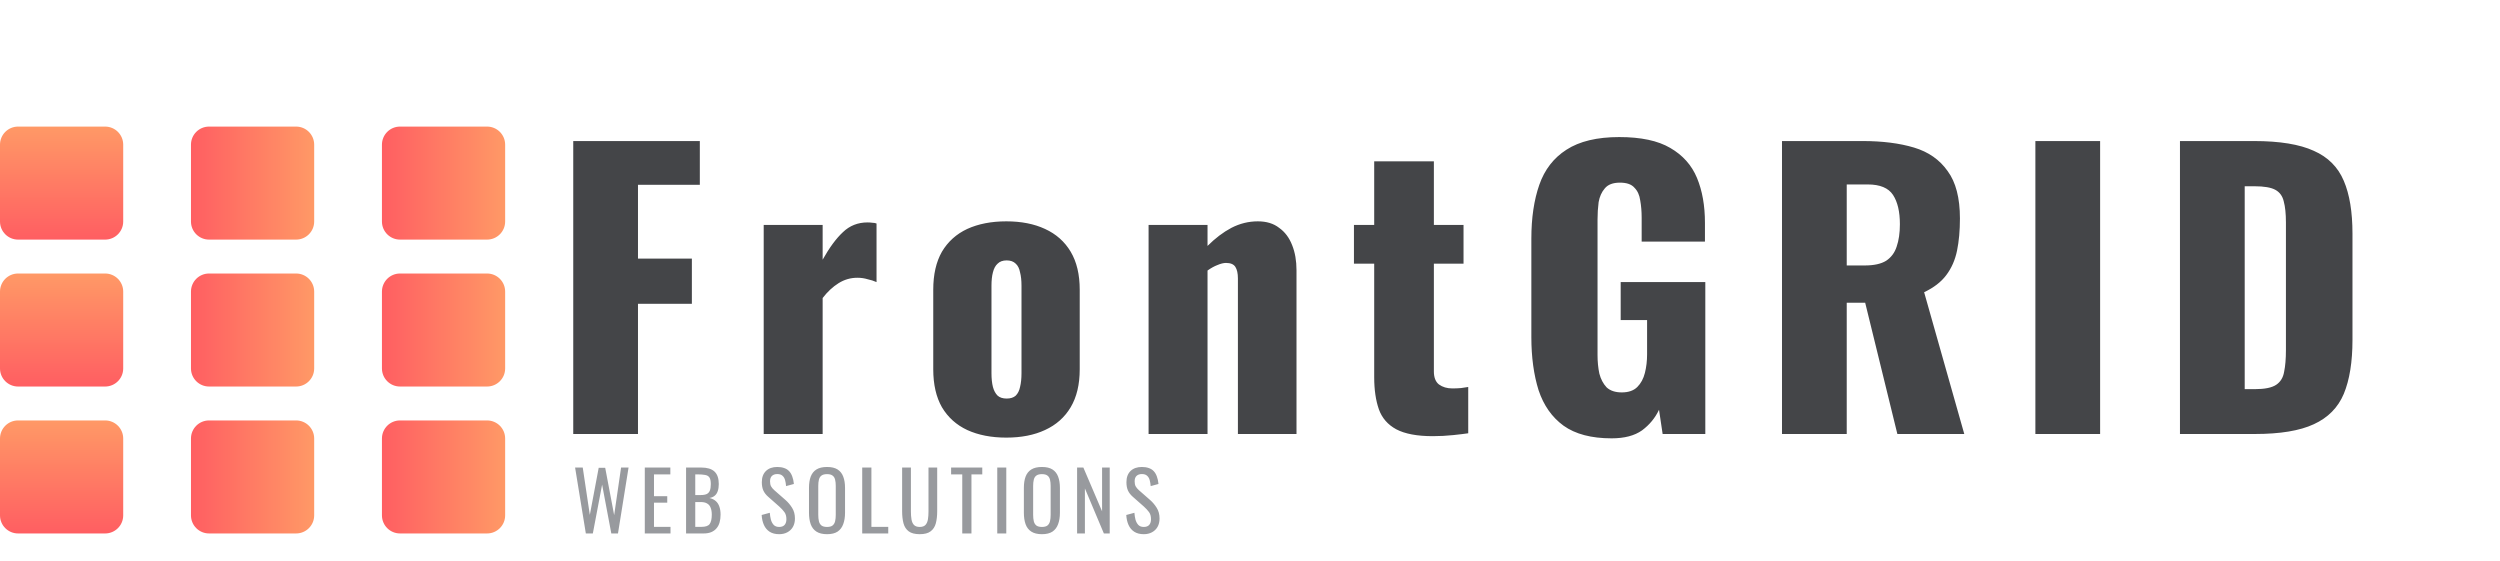
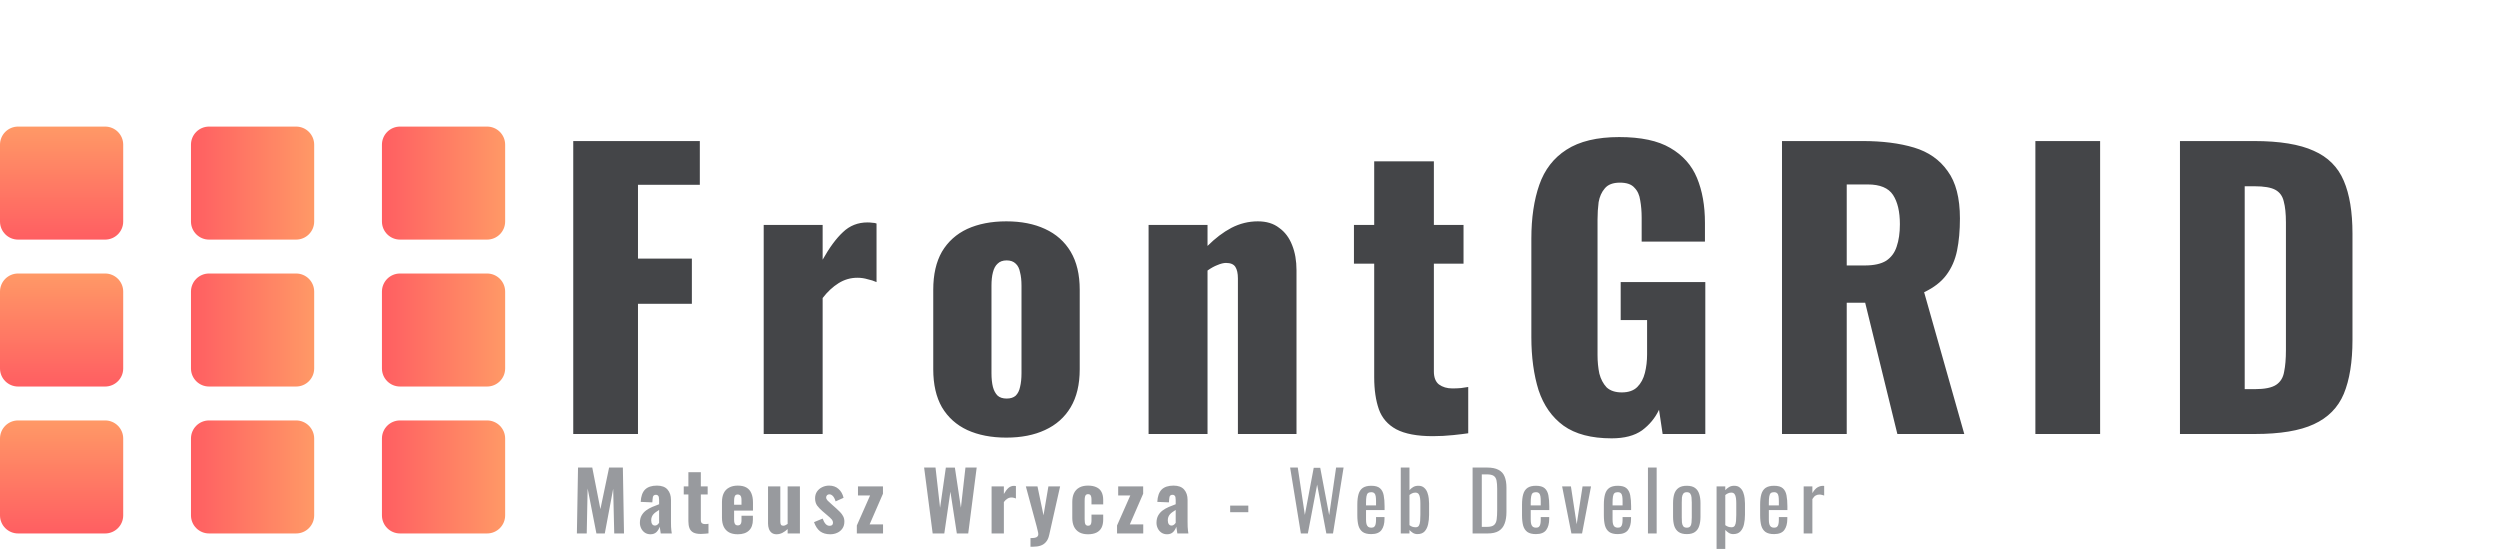
- <svg xmlns="http://www.w3.org/2000/svg" width="553" height="124" viewBox="0 0 553 124" fill="none">
+ <svg xmlns="http://www.w3.org/2000/svg" width="553" height="123" viewBox="0 0 553 123" fill="none">
  <rect x="111.74" y="118" width="27.254" height="25" rx="4" transform="rotate(-180 111.74 118)" fill="url(#paint0_linear_111_52)" />
  <rect x="27.254" y="93" width="25" height="27.254" rx="4" transform="rotate(90 27.2537 93)" fill="url(#paint1_linear_111_52)" />
  <rect x="69.497" y="118" width="27.254" height="25" rx="4" transform="rotate(180 69.497 118)" fill="url(#paint2_linear_111_52)" />
  <rect x="111.74" y="53" width="27.254" height="25" rx="4" transform="rotate(-180 111.74 53)" fill="url(#paint3_linear_111_52)" />
  <rect x="27.254" y="28" width="25" height="27.254" rx="4" transform="rotate(90 27.2537 28)" fill="url(#paint4_linear_111_52)" />
  <rect x="69.497" y="53" width="27.254" height="25" rx="4" transform="rotate(180 69.497 53)" fill="url(#paint5_linear_111_52)" />
  <rect x="111.74" y="85.5" width="27.254" height="25" rx="4" transform="rotate(-180 111.74 85.5)" fill="url(#paint6_linear_111_52)" />
  <rect x="27.254" y="60.5" width="25" height="27.254" rx="4" transform="rotate(90 27.2537 60.5)" fill="url(#paint7_linear_111_52)" />
  <rect x="69.497" y="85.5" width="27.254" height="25" rx="4" transform="rotate(180 69.497 85.5)" fill="url(#paint8_linear_111_52)" />
-   <path d="M129.587 118L127.211 103.42H128.903L130.469 113.896L132.431 103.474H133.871L135.851 113.95L137.381 103.42H139.037L136.697 118H135.221L133.187 107.2L131.135 118H129.587ZM142.628 118V103.42H148.28V104.932H144.662V109.756H147.596V111.196H144.662V116.542H148.316V118H142.628ZM151.758 118V103.42H155.106C155.766 103.42 156.336 103.492 156.816 103.636C157.308 103.78 157.716 104.002 158.04 104.302C158.364 104.602 158.604 104.986 158.76 105.454C158.916 105.91 158.994 106.45 158.994 107.074C158.994 107.674 158.916 108.196 158.76 108.64C158.616 109.072 158.388 109.414 158.076 109.666C157.776 109.918 157.386 110.08 156.906 110.152C157.494 110.284 157.968 110.512 158.328 110.836C158.688 111.148 158.952 111.556 159.12 112.06C159.3 112.552 159.39 113.146 159.39 113.842C159.39 114.466 159.318 115.036 159.174 115.552C159.03 116.068 158.802 116.506 158.49 116.866C158.19 117.226 157.8 117.508 157.32 117.712C156.852 117.904 156.294 118 155.646 118H151.758ZM153.792 116.542H155.16C156.072 116.542 156.678 116.332 156.978 115.912C157.29 115.48 157.446 114.79 157.446 113.842C157.446 113.23 157.362 112.72 157.194 112.312C157.038 111.892 156.78 111.58 156.42 111.376C156.072 111.16 155.598 111.052 154.998 111.052H153.792V116.542ZM153.792 109.504H154.998C155.574 109.504 156.024 109.426 156.348 109.27C156.672 109.102 156.9 108.838 157.032 108.478C157.164 108.118 157.23 107.65 157.23 107.074C157.23 106.402 157.128 105.916 156.924 105.616C156.72 105.316 156.402 105.13 155.97 105.058C155.538 104.974 154.974 104.932 154.278 104.932H153.792V109.504ZM172.349 118.162C171.509 118.162 170.807 117.982 170.243 117.622C169.691 117.262 169.271 116.764 168.983 116.128C168.695 115.492 168.527 114.754 168.479 113.914L170.279 113.428C170.315 113.944 170.393 114.442 170.513 114.922C170.645 115.402 170.855 115.798 171.143 116.11C171.431 116.41 171.833 116.56 172.349 116.56C172.877 116.56 173.273 116.416 173.537 116.128C173.813 115.828 173.951 115.402 173.951 114.85C173.951 114.19 173.801 113.662 173.501 113.266C173.201 112.858 172.823 112.45 172.367 112.042L169.919 109.882C169.439 109.462 169.085 109.006 168.857 108.514C168.629 108.01 168.515 107.392 168.515 106.66C168.515 105.592 168.821 104.764 169.433 104.176C170.045 103.588 170.879 103.294 171.935 103.294C172.511 103.294 173.015 103.372 173.447 103.528C173.891 103.672 174.257 103.9 174.545 104.212C174.845 104.524 175.079 104.92 175.247 105.4C175.427 105.868 175.547 106.42 175.607 107.056L173.879 107.524C173.843 107.044 173.771 106.606 173.663 106.21C173.555 105.802 173.363 105.478 173.087 105.238C172.823 104.986 172.439 104.86 171.935 104.86C171.431 104.86 171.035 104.998 170.747 105.274C170.471 105.538 170.333 105.934 170.333 106.462C170.333 106.906 170.405 107.272 170.549 107.56C170.705 107.848 170.951 108.142 171.287 108.442L173.753 110.602C174.305 111.082 174.791 111.658 175.211 112.33C175.631 112.99 175.841 113.776 175.841 114.688C175.841 115.408 175.691 116.032 175.391 116.56C175.091 117.076 174.677 117.472 174.149 117.748C173.633 118.024 173.033 118.162 172.349 118.162ZM182.944 118.162C181.96 118.162 181.174 117.97 180.586 117.586C179.998 117.202 179.578 116.656 179.326 115.948C179.074 115.228 178.948 114.388 178.948 113.428V107.902C178.948 106.942 179.074 106.12 179.326 105.436C179.59 104.74 180.01 104.212 180.586 103.852C181.174 103.48 181.96 103.294 182.944 103.294C183.928 103.294 184.708 103.48 185.284 103.852C185.86 104.224 186.274 104.752 186.526 105.436C186.79 106.12 186.922 106.942 186.922 107.902V113.446C186.922 114.394 186.79 115.222 186.526 115.93C186.274 116.638 185.86 117.19 185.284 117.586C184.708 117.97 183.928 118.162 182.944 118.162ZM182.944 116.56C183.484 116.56 183.892 116.452 184.168 116.236C184.444 116.008 184.63 115.696 184.726 115.3C184.822 114.892 184.87 114.418 184.87 113.878V107.488C184.87 106.948 184.822 106.486 184.726 106.102C184.63 105.706 184.444 105.406 184.168 105.202C183.892 104.986 183.484 104.878 182.944 104.878C182.404 104.878 181.99 104.986 181.702 105.202C181.426 105.406 181.24 105.706 181.144 106.102C181.048 106.486 181 106.948 181 107.488V113.878C181 114.418 181.048 114.892 181.144 115.3C181.24 115.696 181.426 116.008 181.702 116.236C181.99 116.452 182.404 116.56 182.944 116.56ZM190.721 118V103.42H192.755V116.542H196.481V118H190.721ZM203.438 118.162C202.382 118.162 201.572 117.952 201.008 117.532C200.444 117.112 200.06 116.524 199.856 115.768C199.652 115 199.55 114.106 199.55 113.086V103.42H201.494V113.176C201.494 113.8 201.536 114.37 201.62 114.886C201.704 115.402 201.884 115.81 202.16 116.11C202.448 116.41 202.874 116.56 203.438 116.56C204.014 116.56 204.44 116.41 204.716 116.11C204.992 115.81 205.172 115.402 205.256 114.886C205.34 114.37 205.382 113.8 205.382 113.176V103.42H207.308V113.086C207.308 114.106 207.206 115 207.002 115.768C206.798 116.524 206.414 117.112 205.85 117.532C205.298 117.952 204.494 118.162 203.438 118.162ZM212.851 118V104.932H210.385V103.42H217.279V104.932H214.885V118H212.851ZM220.593 118V103.42H222.591V118H220.593ZM230.476 118.162C229.492 118.162 228.706 117.97 228.118 117.586C227.53 117.202 227.11 116.656 226.858 115.948C226.606 115.228 226.48 114.388 226.48 113.428V107.902C226.48 106.942 226.606 106.12 226.858 105.436C227.122 104.74 227.542 104.212 228.118 103.852C228.706 103.48 229.492 103.294 230.476 103.294C231.46 103.294 232.24 103.48 232.816 103.852C233.392 104.224 233.806 104.752 234.058 105.436C234.322 106.12 234.454 106.942 234.454 107.902V113.446C234.454 114.394 234.322 115.222 234.058 115.93C233.806 116.638 233.392 117.19 232.816 117.586C232.24 117.97 231.46 118.162 230.476 118.162ZM230.476 116.56C231.016 116.56 231.424 116.452 231.7 116.236C231.976 116.008 232.162 115.696 232.258 115.3C232.354 114.892 232.402 114.418 232.402 113.878V107.488C232.402 106.948 232.354 106.486 232.258 106.102C232.162 105.706 231.976 105.406 231.7 105.202C231.424 104.986 231.016 104.878 230.476 104.878C229.936 104.878 229.522 104.986 229.234 105.202C228.958 105.406 228.772 105.706 228.676 106.102C228.58 106.486 228.532 106.948 228.532 107.488V113.878C228.532 114.418 228.58 114.892 228.676 115.3C228.772 115.696 228.958 116.008 229.234 116.236C229.522 116.452 229.936 116.56 230.476 116.56ZM238.253 118V103.42H239.639L243.779 113.104V103.42H245.471V118H244.175L239.981 108.046V118H238.253ZM253 118.162C252.16 118.162 251.458 117.982 250.894 117.622C250.342 117.262 249.922 116.764 249.634 116.128C249.346 115.492 249.178 114.754 249.13 113.914L250.93 113.428C250.966 113.944 251.044 114.442 251.164 114.922C251.296 115.402 251.506 115.798 251.794 116.11C252.082 116.41 252.484 116.56 253 116.56C253.528 116.56 253.924 116.416 254.188 116.128C254.464 115.828 254.602 115.402 254.602 114.85C254.602 114.19 254.452 113.662 254.152 113.266C253.852 112.858 253.474 112.45 253.018 112.042L250.57 109.882C250.09 109.462 249.736 109.006 249.508 108.514C249.28 108.01 249.166 107.392 249.166 106.66C249.166 105.592 249.472 104.764 250.084 104.176C250.696 103.588 251.53 103.294 252.586 103.294C253.162 103.294 253.666 103.372 254.098 103.528C254.542 103.672 254.908 103.9 255.196 104.212C255.496 104.524 255.73 104.92 255.898 105.4C256.078 105.868 256.198 106.42 256.258 107.056L254.53 107.524C254.494 107.044 254.422 106.606 254.314 106.21C254.206 105.802 254.014 105.478 253.738 105.238C253.474 104.986 253.09 104.86 252.586 104.86C252.082 104.86 251.686 104.998 251.398 105.274C251.122 105.538 250.984 105.934 250.984 106.462C250.984 106.906 251.056 107.272 251.2 107.56C251.356 107.848 251.602 108.142 251.938 108.442L254.404 110.602C254.956 111.082 255.442 111.658 255.862 112.33C256.282 112.99 256.492 113.776 256.492 114.688C256.492 115.408 256.342 116.032 256.042 116.56C255.742 117.076 255.328 117.472 254.8 117.748C254.284 118.024 253.684 118.162 253 118.162Z" fill="#989A9E" />
+   <path d="M127.607 118L127.859 103.42H131.009L132.809 112.618L134.735 103.42H137.777L138.029 118H135.869L135.635 108.118L133.781 118H131.927L129.983 108.046L129.785 118H127.607ZM143.884 118.18C143.392 118.18 142.966 118.054 142.606 117.802C142.258 117.55 141.994 117.232 141.814 116.848C141.634 116.464 141.544 116.068 141.544 115.66C141.544 115.012 141.67 114.466 141.922 114.022C142.174 113.578 142.504 113.206 142.912 112.906C143.32 112.606 143.776 112.348 144.28 112.132C144.784 111.916 145.288 111.718 145.792 111.538V110.566C145.792 110.338 145.774 110.14 145.738 109.972C145.702 109.804 145.63 109.678 145.522 109.594C145.426 109.498 145.282 109.45 145.09 109.45C144.898 109.45 144.748 109.492 144.64 109.576C144.544 109.648 144.472 109.762 144.424 109.918C144.388 110.062 144.364 110.224 144.352 110.404L144.298 111.124L141.724 111.016C141.784 109.792 142.102 108.886 142.678 108.298C143.266 107.71 144.148 107.416 145.324 107.416C146.38 107.416 147.16 107.71 147.664 108.298C148.168 108.874 148.42 109.636 148.42 110.584V115.426C148.42 115.834 148.426 116.2 148.438 116.524C148.462 116.836 148.486 117.118 148.51 117.37C148.546 117.61 148.576 117.82 148.6 118H146.152C146.116 117.736 146.074 117.448 146.026 117.136C145.978 116.824 145.942 116.614 145.918 116.506C145.798 116.938 145.57 117.328 145.234 117.676C144.898 118.012 144.448 118.18 143.884 118.18ZM144.874 116.254C145.006 116.254 145.132 116.224 145.252 116.164C145.372 116.104 145.474 116.026 145.558 115.93C145.654 115.834 145.732 115.744 145.792 115.66V112.798C145.54 112.954 145.306 113.11 145.09 113.266C144.874 113.41 144.688 113.572 144.532 113.752C144.376 113.932 144.256 114.13 144.172 114.346C144.088 114.562 144.046 114.808 144.046 115.084C144.046 115.444 144.118 115.732 144.262 115.948C144.406 116.152 144.61 116.254 144.874 116.254ZM155.043 118.108C154.323 118.108 153.759 118 153.351 117.784C152.943 117.556 152.661 117.232 152.505 116.812C152.349 116.392 152.271 115.882 152.271 115.282V109.378H151.245V107.596H152.271V104.446H155.025V107.596H156.537V109.378H155.025V115.03C155.025 115.354 155.103 115.588 155.259 115.732C155.427 115.864 155.655 115.93 155.943 115.93C156.087 115.93 156.225 115.924 156.357 115.912C156.489 115.888 156.609 115.87 156.717 115.858V117.982C156.549 118.006 156.309 118.03 155.997 118.054C155.685 118.09 155.367 118.108 155.043 118.108ZM163.192 118.18C162.424 118.18 161.782 118.042 161.266 117.766C160.75 117.478 160.36 117.064 160.096 116.524C159.832 115.972 159.7 115.312 159.7 114.544V111.052C159.7 110.26 159.832 109.6 160.096 109.072C160.36 108.532 160.756 108.124 161.284 107.848C161.812 107.56 162.448 107.416 163.192 107.416C163.984 107.416 164.626 107.56 165.118 107.848C165.61 108.136 165.97 108.556 166.198 109.108C166.438 109.66 166.558 110.332 166.558 111.124V112.942H162.382V114.958C162.382 115.258 162.412 115.504 162.472 115.696C162.544 115.888 162.64 116.026 162.76 116.11C162.88 116.182 163.03 116.218 163.21 116.218C163.378 116.218 163.522 116.182 163.642 116.11C163.774 116.026 163.87 115.9 163.93 115.732C163.99 115.564 164.02 115.342 164.02 115.066V114.076H166.54V114.94C166.54 115.996 166.252 116.8 165.676 117.352C165.1 117.904 164.272 118.18 163.192 118.18ZM162.382 111.646H164.02V110.62C164.02 110.32 163.99 110.08 163.93 109.9C163.87 109.708 163.774 109.576 163.642 109.504C163.522 109.42 163.366 109.378 163.174 109.378C162.994 109.378 162.844 109.42 162.724 109.504C162.616 109.588 162.532 109.738 162.472 109.954C162.412 110.158 162.382 110.452 162.382 110.836V111.646ZM171.76 118.18C171.34 118.18 170.986 118.072 170.698 117.856C170.422 117.64 170.218 117.352 170.086 116.992C169.954 116.632 169.888 116.236 169.888 115.804V107.596H172.606V115.408C172.606 115.696 172.654 115.918 172.75 116.074C172.846 116.218 173.02 116.29 173.272 116.29C173.416 116.29 173.566 116.254 173.722 116.182C173.89 116.098 174.058 116.002 174.226 115.894V107.596H176.944V118H174.226V117.028C173.866 117.376 173.476 117.658 173.056 117.874C172.648 118.078 172.216 118.18 171.76 118.18ZM183.644 118.18C182.744 118.18 182 117.964 181.412 117.532C180.836 117.088 180.386 116.41 180.062 115.498L181.97 114.706C182.15 115.21 182.366 115.606 182.618 115.894C182.87 116.17 183.164 116.308 183.5 116.308C183.752 116.308 183.938 116.254 184.058 116.146C184.19 116.026 184.256 115.864 184.256 115.66C184.256 115.372 184.16 115.114 183.968 114.886C183.776 114.658 183.434 114.34 182.942 113.932L181.97 113.104C181.466 112.672 181.058 112.246 180.746 111.826C180.446 111.394 180.296 110.86 180.296 110.224C180.296 109.66 180.434 109.168 180.71 108.748C180.998 108.328 181.376 108.004 181.844 107.776C182.324 107.536 182.84 107.416 183.392 107.416C184.244 107.416 184.94 107.662 185.48 108.154C186.032 108.634 186.404 109.288 186.596 110.116L184.832 110.908C184.76 110.644 184.664 110.398 184.544 110.17C184.424 109.93 184.268 109.732 184.076 109.576C183.896 109.42 183.692 109.342 183.464 109.342C183.248 109.342 183.074 109.408 182.942 109.54C182.81 109.672 182.744 109.84 182.744 110.044C182.744 110.26 182.852 110.488 183.068 110.728C183.296 110.968 183.608 111.256 184.004 111.592L184.976 112.456C185.264 112.708 185.546 112.978 185.822 113.266C186.098 113.542 186.326 113.854 186.506 114.202C186.686 114.538 186.776 114.928 186.776 115.372C186.776 115.972 186.632 116.482 186.344 116.902C186.056 117.322 185.672 117.64 185.192 117.856C184.724 118.072 184.208 118.18 183.644 118.18ZM189.532 118V116.236L192.466 109.594H189.784V107.596H195.31V109.216L192.358 116.002H195.328V118H189.532ZM206.305 118L204.415 103.42H206.935L207.943 112.33L209.221 103.438H211.219L212.551 112.312L213.559 103.42H216.043L214.171 118H211.651L210.229 108.766L208.879 118H206.305ZM219.338 118V107.596H222.056V109.27C222.404 108.658 222.746 108.208 223.082 107.92C223.43 107.62 223.838 107.47 224.306 107.47C224.39 107.47 224.462 107.476 224.522 107.488C224.594 107.488 224.66 107.5 224.72 107.524V110.26C224.588 110.2 224.438 110.152 224.27 110.116C224.102 110.068 223.928 110.044 223.748 110.044C223.412 110.044 223.106 110.134 222.83 110.314C222.554 110.482 222.296 110.728 222.056 111.052V118H219.338ZM227.944 120.934V119.026C228.34 119.026 228.664 119.002 228.916 118.954C229.168 118.906 229.354 118.816 229.474 118.684C229.606 118.564 229.672 118.39 229.672 118.162C229.672 117.982 229.63 117.736 229.546 117.424C229.474 117.112 229.39 116.764 229.294 116.38L226.918 107.596H229.492L230.824 113.986L231.904 107.596H234.496L232.084 118.324C231.94 118.996 231.7 119.518 231.364 119.89C231.04 120.274 230.638 120.544 230.158 120.7C229.69 120.856 229.144 120.934 228.52 120.934H227.944ZM240.662 118.18C239.894 118.18 239.252 118.036 238.736 117.748C238.22 117.448 237.83 117.028 237.566 116.488C237.314 115.948 237.188 115.306 237.188 114.562V111.052C237.188 110.272 237.314 109.618 237.566 109.09C237.83 108.55 238.22 108.136 238.736 107.848C239.252 107.56 239.894 107.416 240.662 107.416C241.406 107.416 242.03 107.536 242.534 107.776C243.038 108.004 243.41 108.352 243.65 108.82C243.902 109.288 244.028 109.876 244.028 110.584V111.574H241.436V110.512C241.436 110.2 241.406 109.96 241.346 109.792C241.298 109.612 241.214 109.486 241.094 109.414C240.986 109.342 240.842 109.306 240.662 109.306C240.482 109.306 240.338 109.354 240.23 109.45C240.122 109.534 240.044 109.684 239.996 109.9C239.948 110.104 239.924 110.392 239.924 110.764V114.85C239.924 115.414 239.984 115.798 240.104 116.002C240.236 116.194 240.428 116.29 240.68 116.29C240.872 116.29 241.022 116.248 241.13 116.164C241.238 116.08 241.316 115.948 241.364 115.768C241.412 115.588 241.436 115.36 241.436 115.084V113.824H244.028V114.958C244.028 115.654 243.902 116.248 243.65 116.74C243.398 117.22 243.02 117.58 242.516 117.82C242.012 118.06 241.394 118.18 240.662 118.18ZM247.089 118V116.236L250.023 109.594H247.341V107.596H252.867V109.216L249.915 116.002H252.885V118H247.089ZM258.156 118.18C257.664 118.18 257.238 118.054 256.878 117.802C256.53 117.55 256.266 117.232 256.086 116.848C255.906 116.464 255.816 116.068 255.816 115.66C255.816 115.012 255.942 114.466 256.194 114.022C256.446 113.578 256.776 113.206 257.184 112.906C257.592 112.606 258.048 112.348 258.552 112.132C259.056 111.916 259.56 111.718 260.064 111.538V110.566C260.064 110.338 260.046 110.14 260.01 109.972C259.974 109.804 259.902 109.678 259.794 109.594C259.698 109.498 259.554 109.45 259.362 109.45C259.17 109.45 259.02 109.492 258.912 109.576C258.816 109.648 258.744 109.762 258.696 109.918C258.66 110.062 258.636 110.224 258.624 110.404L258.57 111.124L255.996 111.016C256.056 109.792 256.374 108.886 256.95 108.298C257.538 107.71 258.42 107.416 259.596 107.416C260.652 107.416 261.432 107.71 261.936 108.298C262.44 108.874 262.692 109.636 262.692 110.584V115.426C262.692 115.834 262.698 116.2 262.71 116.524C262.734 116.836 262.758 117.118 262.782 117.37C262.818 117.61 262.848 117.82 262.872 118H260.424C260.388 117.736 260.346 117.448 260.298 117.136C260.25 116.824 260.214 116.614 260.19 116.506C260.07 116.938 259.842 117.328 259.506 117.676C259.17 118.012 258.72 118.18 258.156 118.18ZM259.146 116.254C259.278 116.254 259.404 116.224 259.524 116.164C259.644 116.104 259.746 116.026 259.83 115.93C259.926 115.834 260.004 115.744 260.064 115.66V112.798C259.812 112.954 259.578 113.11 259.362 113.266C259.146 113.41 258.96 113.572 258.804 113.752C258.648 113.932 258.528 114.13 258.444 114.346C258.36 114.562 258.318 114.808 258.318 115.084C258.318 115.444 258.39 115.732 258.534 115.948C258.678 116.152 258.882 116.254 259.146 116.254ZM272.113 113.302V111.844H276.127V113.302H272.113ZM287.751 118L285.375 103.42H287.067L288.633 113.896L290.595 103.474H292.035L294.015 113.95L295.545 103.42H297.201L294.861 118H293.385L291.351 107.2L289.299 118H287.751ZM303.317 118.144C302.501 118.144 301.871 117.988 301.427 117.676C300.983 117.352 300.671 116.884 300.491 116.272C300.323 115.648 300.239 114.886 300.239 113.986V111.61C300.239 110.686 300.329 109.918 300.509 109.306C300.689 108.694 301.001 108.232 301.445 107.92C301.901 107.608 302.525 107.452 303.317 107.452C304.193 107.452 304.835 107.632 305.243 107.992C305.663 108.352 305.939 108.874 306.071 109.558C306.203 110.23 306.269 111.04 306.269 111.988V112.834H302.165V114.922C302.165 115.342 302.201 115.684 302.273 115.948C302.357 116.212 302.483 116.41 302.651 116.542C302.831 116.662 303.059 116.722 303.335 116.722C303.623 116.722 303.839 116.656 303.983 116.524C304.139 116.38 304.241 116.182 304.289 115.93C304.349 115.666 304.379 115.36 304.379 115.012V114.382H306.251V114.778C306.251 115.822 306.029 116.644 305.585 117.244C305.141 117.844 304.385 118.144 303.317 118.144ZM302.165 111.79H304.379V110.854C304.379 110.422 304.355 110.062 304.307 109.774C304.259 109.474 304.157 109.252 304.001 109.108C303.857 108.952 303.623 108.874 303.299 108.874C302.987 108.874 302.747 108.946 302.579 109.09C302.423 109.234 302.315 109.48 302.255 109.828C302.195 110.164 302.165 110.632 302.165 111.232V111.79ZM313.539 118.144C313.167 118.144 312.831 118.054 312.531 117.874C312.243 117.682 311.991 117.472 311.775 117.244V118H309.849V103.42H311.775V108.424C312.003 108.16 312.273 107.932 312.585 107.74C312.909 107.548 313.293 107.452 313.737 107.452C314.277 107.452 314.703 107.596 315.015 107.884C315.339 108.16 315.579 108.514 315.735 108.946C315.891 109.366 315.993 109.798 316.041 110.242C316.089 110.674 316.113 111.046 316.113 111.358V113.878C316.113 114.61 316.041 115.306 315.897 115.966C315.753 116.614 315.495 117.142 315.123 117.55C314.751 117.946 314.223 118.144 313.539 118.144ZM313.143 116.632C313.479 116.632 313.719 116.512 313.863 116.272C314.007 116.02 314.097 115.684 314.133 115.264C314.169 114.844 314.187 114.382 314.187 113.878V111.358C314.187 110.926 314.163 110.53 314.115 110.17C314.067 109.798 313.965 109.504 313.809 109.288C313.653 109.072 313.407 108.964 313.071 108.964C312.819 108.964 312.579 109.018 312.351 109.126C312.135 109.234 311.943 109.354 311.775 109.486V116.164C311.943 116.296 312.141 116.41 312.369 116.506C312.609 116.59 312.867 116.632 313.143 116.632ZM325.739 118V103.42H328.907C329.987 103.42 330.839 103.588 331.463 103.924C332.099 104.248 332.549 104.74 332.813 105.4C333.089 106.06 333.227 106.882 333.227 107.866V113.23C333.227 114.262 333.089 115.132 332.813 115.84C332.549 116.548 332.111 117.088 331.499 117.46C330.899 117.82 330.089 118 329.069 118H325.739ZM327.773 116.542H328.925C329.669 116.542 330.197 116.398 330.509 116.11C330.821 115.822 331.007 115.402 331.067 114.85C331.139 114.298 331.175 113.632 331.175 112.852V108.118C331.175 107.362 331.127 106.75 331.031 106.282C330.935 105.814 330.725 105.472 330.401 105.256C330.077 105.04 329.567 104.932 328.871 104.932H327.773V116.542ZM339.749 118.144C338.933 118.144 338.303 117.988 337.859 117.676C337.415 117.352 337.103 116.884 336.923 116.272C336.755 115.648 336.671 114.886 336.671 113.986V111.61C336.671 110.686 336.761 109.918 336.941 109.306C337.121 108.694 337.433 108.232 337.877 107.92C338.333 107.608 338.957 107.452 339.749 107.452C340.625 107.452 341.267 107.632 341.675 107.992C342.095 108.352 342.371 108.874 342.503 109.558C342.635 110.23 342.701 111.04 342.701 111.988V112.834H338.597V114.922C338.597 115.342 338.633 115.684 338.705 115.948C338.789 116.212 338.915 116.41 339.083 116.542C339.263 116.662 339.491 116.722 339.767 116.722C340.055 116.722 340.271 116.656 340.415 116.524C340.571 116.38 340.673 116.182 340.721 115.93C340.781 115.666 340.811 115.36 340.811 115.012V114.382H342.683V114.778C342.683 115.822 342.461 116.644 342.017 117.244C341.573 117.844 340.817 118.144 339.749 118.144ZM338.597 111.79H340.811V110.854C340.811 110.422 340.787 110.062 340.739 109.774C340.691 109.474 340.589 109.252 340.433 109.108C340.289 108.952 340.055 108.874 339.731 108.874C339.419 108.874 339.179 108.946 339.011 109.09C338.855 109.234 338.747 109.48 338.687 109.828C338.627 110.164 338.597 110.632 338.597 111.232V111.79ZM347.595 118L345.543 107.596H347.487L348.765 115.966L350.061 107.596H351.933L349.953 118H347.595ZM357.851 118.144C357.035 118.144 356.405 117.988 355.961 117.676C355.517 117.352 355.205 116.884 355.025 116.272C354.857 115.648 354.773 114.886 354.773 113.986V111.61C354.773 110.686 354.863 109.918 355.043 109.306C355.223 108.694 355.535 108.232 355.979 107.92C356.435 107.608 357.059 107.452 357.851 107.452C358.727 107.452 359.369 107.632 359.777 107.992C360.197 108.352 360.473 108.874 360.605 109.558C360.737 110.23 360.803 111.04 360.803 111.988V112.834H356.699V114.922C356.699 115.342 356.735 115.684 356.807 115.948C356.891 116.212 357.017 116.41 357.185 116.542C357.365 116.662 357.593 116.722 357.869 116.722C358.157 116.722 358.373 116.656 358.517 116.524C358.673 116.38 358.775 116.182 358.823 115.93C358.883 115.666 358.913 115.36 358.913 115.012V114.382H360.785V114.778C360.785 115.822 360.563 116.644 360.119 117.244C359.675 117.844 358.919 118.144 357.851 118.144ZM356.699 111.79H358.913V110.854C358.913 110.422 358.889 110.062 358.841 109.774C358.793 109.474 358.691 109.252 358.535 109.108C358.391 108.952 358.157 108.874 357.833 108.874C357.521 108.874 357.281 108.946 357.113 109.09C356.957 109.234 356.849 109.48 356.789 109.828C356.729 110.164 356.699 110.632 356.699 111.232V111.79ZM364.527 118V103.42H366.453V118H364.527ZM373.123 118.144C372.355 118.144 371.749 117.988 371.305 117.676C370.861 117.364 370.543 116.92 370.351 116.344C370.171 115.768 370.081 115.09 370.081 114.31V111.286C370.081 110.506 370.171 109.828 370.351 109.252C370.543 108.676 370.861 108.232 371.305 107.92C371.749 107.608 372.355 107.452 373.123 107.452C373.891 107.452 374.491 107.608 374.923 107.92C375.367 108.232 375.679 108.676 375.859 109.252C376.051 109.828 376.147 110.506 376.147 111.286V114.31C376.147 115.09 376.051 115.768 375.859 116.344C375.679 116.92 375.367 117.364 374.923 117.676C374.491 117.988 373.891 118.144 373.123 118.144ZM373.123 116.722C373.495 116.722 373.753 116.614 373.897 116.398C374.053 116.182 374.143 115.9 374.167 115.552C374.203 115.192 374.221 114.82 374.221 114.436V111.178C374.221 110.782 374.203 110.41 374.167 110.062C374.143 109.714 374.053 109.432 373.897 109.216C373.753 108.988 373.495 108.874 373.123 108.874C372.751 108.874 372.487 108.988 372.331 109.216C372.175 109.432 372.079 109.714 372.043 110.062C372.019 110.41 372.007 110.782 372.007 111.178V114.436C372.007 114.82 372.019 115.192 372.043 115.552C372.079 115.9 372.175 116.182 372.331 116.398C372.487 116.614 372.751 116.722 373.123 116.722ZM379.707 121.42V107.596H381.633V108.424C381.861 108.16 382.137 107.932 382.461 107.74C382.785 107.548 383.169 107.452 383.613 107.452C384.153 107.452 384.579 107.596 384.891 107.884C385.215 108.16 385.455 108.514 385.611 108.946C385.767 109.366 385.869 109.798 385.917 110.242C385.965 110.674 385.989 111.046 385.989 111.358V113.878C385.989 114.61 385.917 115.306 385.773 115.966C385.629 116.614 385.365 117.142 384.981 117.55C384.609 117.946 384.081 118.144 383.397 118.144C383.025 118.144 382.695 118.054 382.407 117.874C382.119 117.682 381.861 117.466 381.633 117.226V121.42H379.707ZM383.019 116.632C383.355 116.632 383.595 116.512 383.739 116.272C383.883 116.02 383.973 115.684 384.009 115.264C384.045 114.844 384.063 114.382 384.063 113.878V111.358C384.063 110.926 384.039 110.53 383.991 110.17C383.943 109.798 383.841 109.504 383.685 109.288C383.529 109.072 383.283 108.964 382.947 108.964C382.695 108.964 382.455 109.018 382.227 109.126C381.999 109.234 381.801 109.36 381.633 109.504V116.164C381.813 116.296 382.017 116.41 382.245 116.506C382.473 116.59 382.731 116.632 383.019 116.632ZM392.42 118.144C391.604 118.144 390.974 117.988 390.53 117.676C390.086 117.352 389.774 116.884 389.594 116.272C389.426 115.648 389.342 114.886 389.342 113.986V111.61C389.342 110.686 389.432 109.918 389.612 109.306C389.792 108.694 390.104 108.232 390.548 107.92C391.004 107.608 391.628 107.452 392.42 107.452C393.296 107.452 393.938 107.632 394.346 107.992C394.766 108.352 395.042 108.874 395.174 109.558C395.306 110.23 395.372 111.04 395.372 111.988V112.834H391.268V114.922C391.268 115.342 391.304 115.684 391.376 115.948C391.46 116.212 391.586 116.41 391.754 116.542C391.934 116.662 392.162 116.722 392.438 116.722C392.726 116.722 392.942 116.656 393.086 116.524C393.242 116.38 393.344 116.182 393.392 115.93C393.452 115.666 393.482 115.36 393.482 115.012V114.382H395.354V114.778C395.354 115.822 395.132 116.644 394.688 117.244C394.244 117.844 393.488 118.144 392.42 118.144ZM391.268 111.79H393.482V110.854C393.482 110.422 393.458 110.062 393.41 109.774C393.362 109.474 393.26 109.252 393.104 109.108C392.96 108.952 392.726 108.874 392.402 108.874C392.09 108.874 391.85 108.946 391.682 109.09C391.526 109.234 391.418 109.48 391.358 109.828C391.298 110.164 391.268 110.632 391.268 111.232V111.79ZM398.971 118V107.596H400.897V109.072C401.281 108.436 401.665 108.01 402.049 107.794C402.433 107.578 402.817 107.47 403.201 107.47C403.249 107.47 403.291 107.47 403.327 107.47C403.375 107.47 403.435 107.476 403.507 107.488V109.612C403.363 109.552 403.195 109.504 403.003 109.468C402.823 109.42 402.637 109.396 402.445 109.396C402.145 109.396 401.869 109.468 401.617 109.612C401.377 109.744 401.137 110.008 400.897 110.404V118H398.971Z" fill="#989A9E" />
  <path d="M126.802 96V31.2H154.802V40.88H141.122V57.2H153.042V67.2H141.122V96H126.802ZM168.93 96V49.76H181.97V57.44C183.463 54.773 184.956 52.747 186.45 51.36C187.943 49.92 189.756 49.2 191.89 49.2C192.316 49.2 192.69 49.227 193.01 49.28C193.33 49.28 193.623 49.333 193.89 49.44V62.4C193.303 62.133 192.636 61.92 191.89 61.76C191.196 61.547 190.45 61.44 189.65 61.44C188.156 61.44 186.77 61.84 185.49 62.64C184.21 63.44 183.036 64.533 181.97 65.92V96H168.93ZM222.595 96.8C219.288 96.8 216.408 96.24 213.955 95.12C211.555 94 209.688 92.32 208.355 90.08C207.075 87.84 206.435 85.04 206.435 81.68V64.08C206.435 60.72 207.075 57.92 208.355 55.68C209.688 53.44 211.555 51.76 213.955 50.64C216.408 49.52 219.288 48.96 222.595 48.96C225.901 48.96 228.755 49.52 231.155 50.64C233.608 51.76 235.501 53.44 236.835 55.68C238.168 57.92 238.835 60.72 238.835 64.08V81.68C238.835 85.04 238.168 87.84 236.835 90.08C235.501 92.32 233.608 94 231.155 95.12C228.755 96.24 225.901 96.8 222.595 96.8ZM222.675 88.16C223.528 88.16 224.195 87.947 224.675 87.52C225.155 87.04 225.475 86.4 225.635 85.6C225.848 84.747 225.955 83.733 225.955 82.56V63.2C225.955 62.027 225.848 61.04 225.635 60.24C225.475 59.387 225.155 58.747 224.675 58.32C224.195 57.84 223.528 57.6 222.675 57.6C221.821 57.6 221.155 57.84 220.675 58.32C220.195 58.747 219.848 59.387 219.635 60.24C219.421 61.04 219.315 62.027 219.315 63.2V82.56C219.315 83.733 219.421 84.747 219.635 85.6C219.848 86.4 220.195 87.04 220.675 87.52C221.155 87.947 221.821 88.16 222.675 88.16ZM254.066 96V49.76H267.106V54.4C268.813 52.693 270.573 51.36 272.386 50.4C274.253 49.44 276.2 48.96 278.226 48.96C280.146 48.96 281.72 49.44 282.946 50.4C284.226 51.307 285.186 52.587 285.826 54.24C286.466 55.84 286.786 57.68 286.786 59.76V96H273.826V61.6C273.826 60.48 273.64 59.627 273.266 59.04C272.893 58.453 272.2 58.16 271.186 58.16C270.653 58.16 270.013 58.32 269.266 58.64C268.573 58.907 267.853 59.307 267.106 59.84V96H254.066ZM316.933 96.48C313.467 96.48 310.773 95.973 308.853 94.96C306.987 93.947 305.707 92.48 305.013 90.56C304.32 88.587 303.973 86.213 303.973 83.44V58.32H299.493V49.76H303.973V35.68H317.173V49.76H323.733V58.32H317.173V82.16C317.173 83.493 317.547 84.453 318.293 85.04C319.093 85.627 320.08 85.92 321.253 85.92C321.947 85.92 322.587 85.893 323.173 85.84C323.76 85.733 324.293 85.653 324.773 85.6V95.84C324.08 95.947 322.987 96.08 321.493 96.24C320 96.4 318.48 96.48 316.933 96.48ZM356.495 96.96C352.015 96.96 348.468 96.027 345.855 94.16C343.295 92.293 341.455 89.68 340.335 86.32C339.268 82.907 338.735 78.987 338.735 74.56V52.8C338.735 48.213 339.321 44.24 340.495 40.88C341.668 37.52 343.668 34.933 346.495 33.12C349.375 31.253 353.268 30.32 358.175 30.32C362.975 30.32 366.735 31.12 369.455 32.72C372.228 34.32 374.201 36.533 375.375 39.36C376.548 42.187 377.135 45.493 377.135 49.28V53.44H363.135V48.16C363.135 46.773 363.028 45.493 362.815 44.32C362.655 43.147 362.228 42.213 361.535 41.52C360.895 40.773 359.828 40.4 358.335 40.4C356.788 40.4 355.668 40.827 354.975 41.68C354.281 42.48 353.828 43.493 353.615 44.72C353.455 45.947 353.375 47.227 353.375 48.56V78.56C353.375 80 353.508 81.36 353.775 82.64C354.095 83.867 354.628 84.88 355.375 85.68C356.175 86.427 357.295 86.8 358.735 86.8C360.228 86.8 361.375 86.4 362.175 85.6C362.975 84.8 363.535 83.76 363.855 82.48C364.175 81.2 364.335 79.84 364.335 78.4V70.8H358.495V62.4H377.215V96H367.775L366.975 90.64C366.121 92.453 364.868 93.973 363.215 95.2C361.561 96.373 359.321 96.96 356.495 96.96ZM394.177 96V31.2H412.017C416.39 31.2 420.177 31.68 423.377 32.64C426.577 33.6 429.057 35.333 430.817 37.84C432.63 40.293 433.537 43.787 433.537 48.32C433.537 50.987 433.324 53.36 432.897 55.44C432.47 57.52 431.67 59.333 430.497 60.88C429.377 62.373 427.75 63.627 425.617 64.64L434.497 96H419.697L412.577 66.96H408.497V96H394.177ZM408.497 58.72H412.497C414.524 58.72 416.097 58.373 417.217 57.68C418.337 56.933 419.11 55.893 419.537 54.56C420.017 53.173 420.257 51.52 420.257 49.6C420.257 46.827 419.75 44.667 418.737 43.12C417.724 41.573 415.857 40.8 413.137 40.8H408.497V58.72ZM450.226 96V31.2H464.546V96H450.226ZM482.208 96V31.2H498.608C504.262 31.2 508.662 31.92 511.808 33.36C514.955 34.747 517.168 36.96 518.448 40C519.728 42.987 520.368 46.88 520.368 51.68V75.2C520.368 80.053 519.728 84.027 518.448 87.12C517.168 90.16 514.955 92.4 511.808 93.84C508.715 95.28 504.368 96 498.768 96H482.208ZM496.528 86.08H498.768C500.955 86.08 502.528 85.76 503.488 85.12C504.448 84.48 505.035 83.52 505.248 82.24C505.515 80.96 505.648 79.36 505.648 77.44V49.2C505.648 47.28 505.488 45.733 505.168 44.56C504.902 43.387 504.288 42.533 503.328 42C502.368 41.467 500.822 41.2 498.688 41.2H496.528V86.08Z" fill="#444548" />
  <defs>
    <linearGradient id="paint0_linear_111_52" x1="111.74" y1="130.5" x2="138.994" y2="130.5" gradientUnits="userSpaceOnUse">
      <stop stop-color="#FF9966" />
      <stop offset="1" stop-color="#FF5E62" />
    </linearGradient>
    <linearGradient id="paint1_linear_111_52" x1="27.254" y1="106.627" x2="52.254" y2="106.627" gradientUnits="userSpaceOnUse">
      <stop stop-color="#FF9966" />
      <stop offset="1" stop-color="#FF5E62" />
    </linearGradient>
    <linearGradient id="paint2_linear_111_52" x1="69.497" y1="130.5" x2="96.751" y2="130.5" gradientUnits="userSpaceOnUse">
      <stop stop-color="#FF9966" />
      <stop offset="1" stop-color="#FF5E62" />
    </linearGradient>
    <linearGradient id="paint3_linear_111_52" x1="111.74" y1="65.5" x2="138.994" y2="65.5" gradientUnits="userSpaceOnUse">
      <stop stop-color="#FF9966" />
      <stop offset="1" stop-color="#FF5E62" />
    </linearGradient>
    <linearGradient id="paint4_linear_111_52" x1="27.254" y1="41.627" x2="52.254" y2="41.627" gradientUnits="userSpaceOnUse">
      <stop stop-color="#FF9966" />
      <stop offset="1" stop-color="#FF5E62" />
    </linearGradient>
    <linearGradient id="paint5_linear_111_52" x1="69.497" y1="65.5" x2="96.751" y2="65.5" gradientUnits="userSpaceOnUse">
      <stop stop-color="#FF9966" />
      <stop offset="1" stop-color="#FF5E62" />
    </linearGradient>
    <linearGradient id="paint6_linear_111_52" x1="111.74" y1="98" x2="138.994" y2="98" gradientUnits="userSpaceOnUse">
      <stop stop-color="#FF9966" />
      <stop offset="1" stop-color="#FF5E62" />
    </linearGradient>
    <linearGradient id="paint7_linear_111_52" x1="27.254" y1="74.127" x2="52.254" y2="74.127" gradientUnits="userSpaceOnUse">
      <stop stop-color="#FF9966" />
      <stop offset="1" stop-color="#FF5E62" />
    </linearGradient>
    <linearGradient id="paint8_linear_111_52" x1="69.497" y1="98" x2="96.751" y2="98" gradientUnits="userSpaceOnUse">
      <stop stop-color="#FF9966" />
      <stop offset="1" stop-color="#FF5E62" />
    </linearGradient>
  </defs>
</svg>
